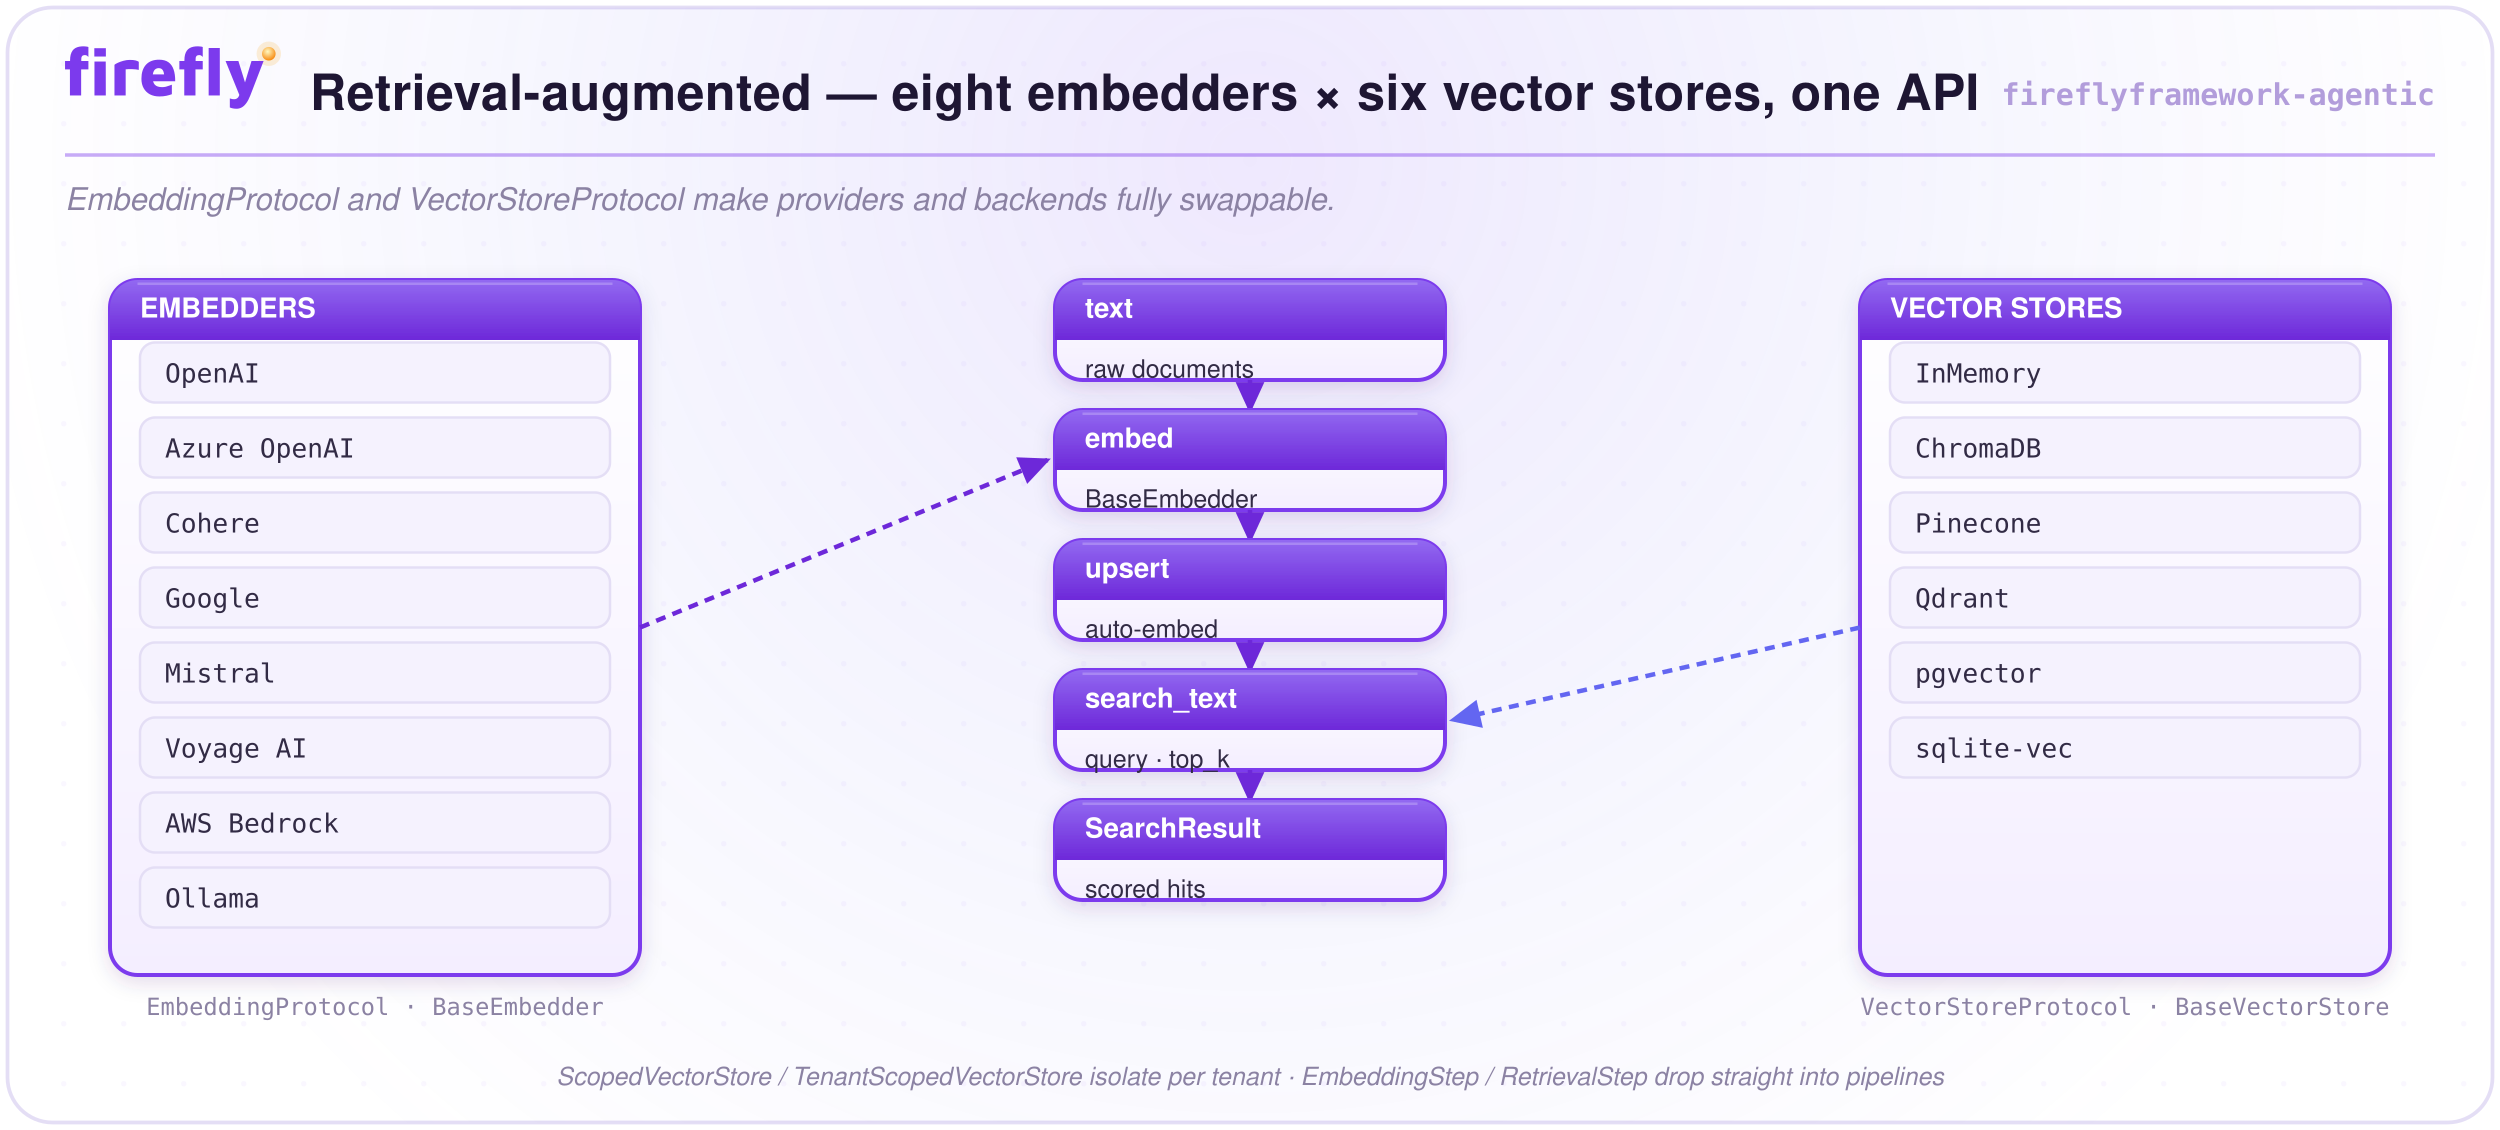
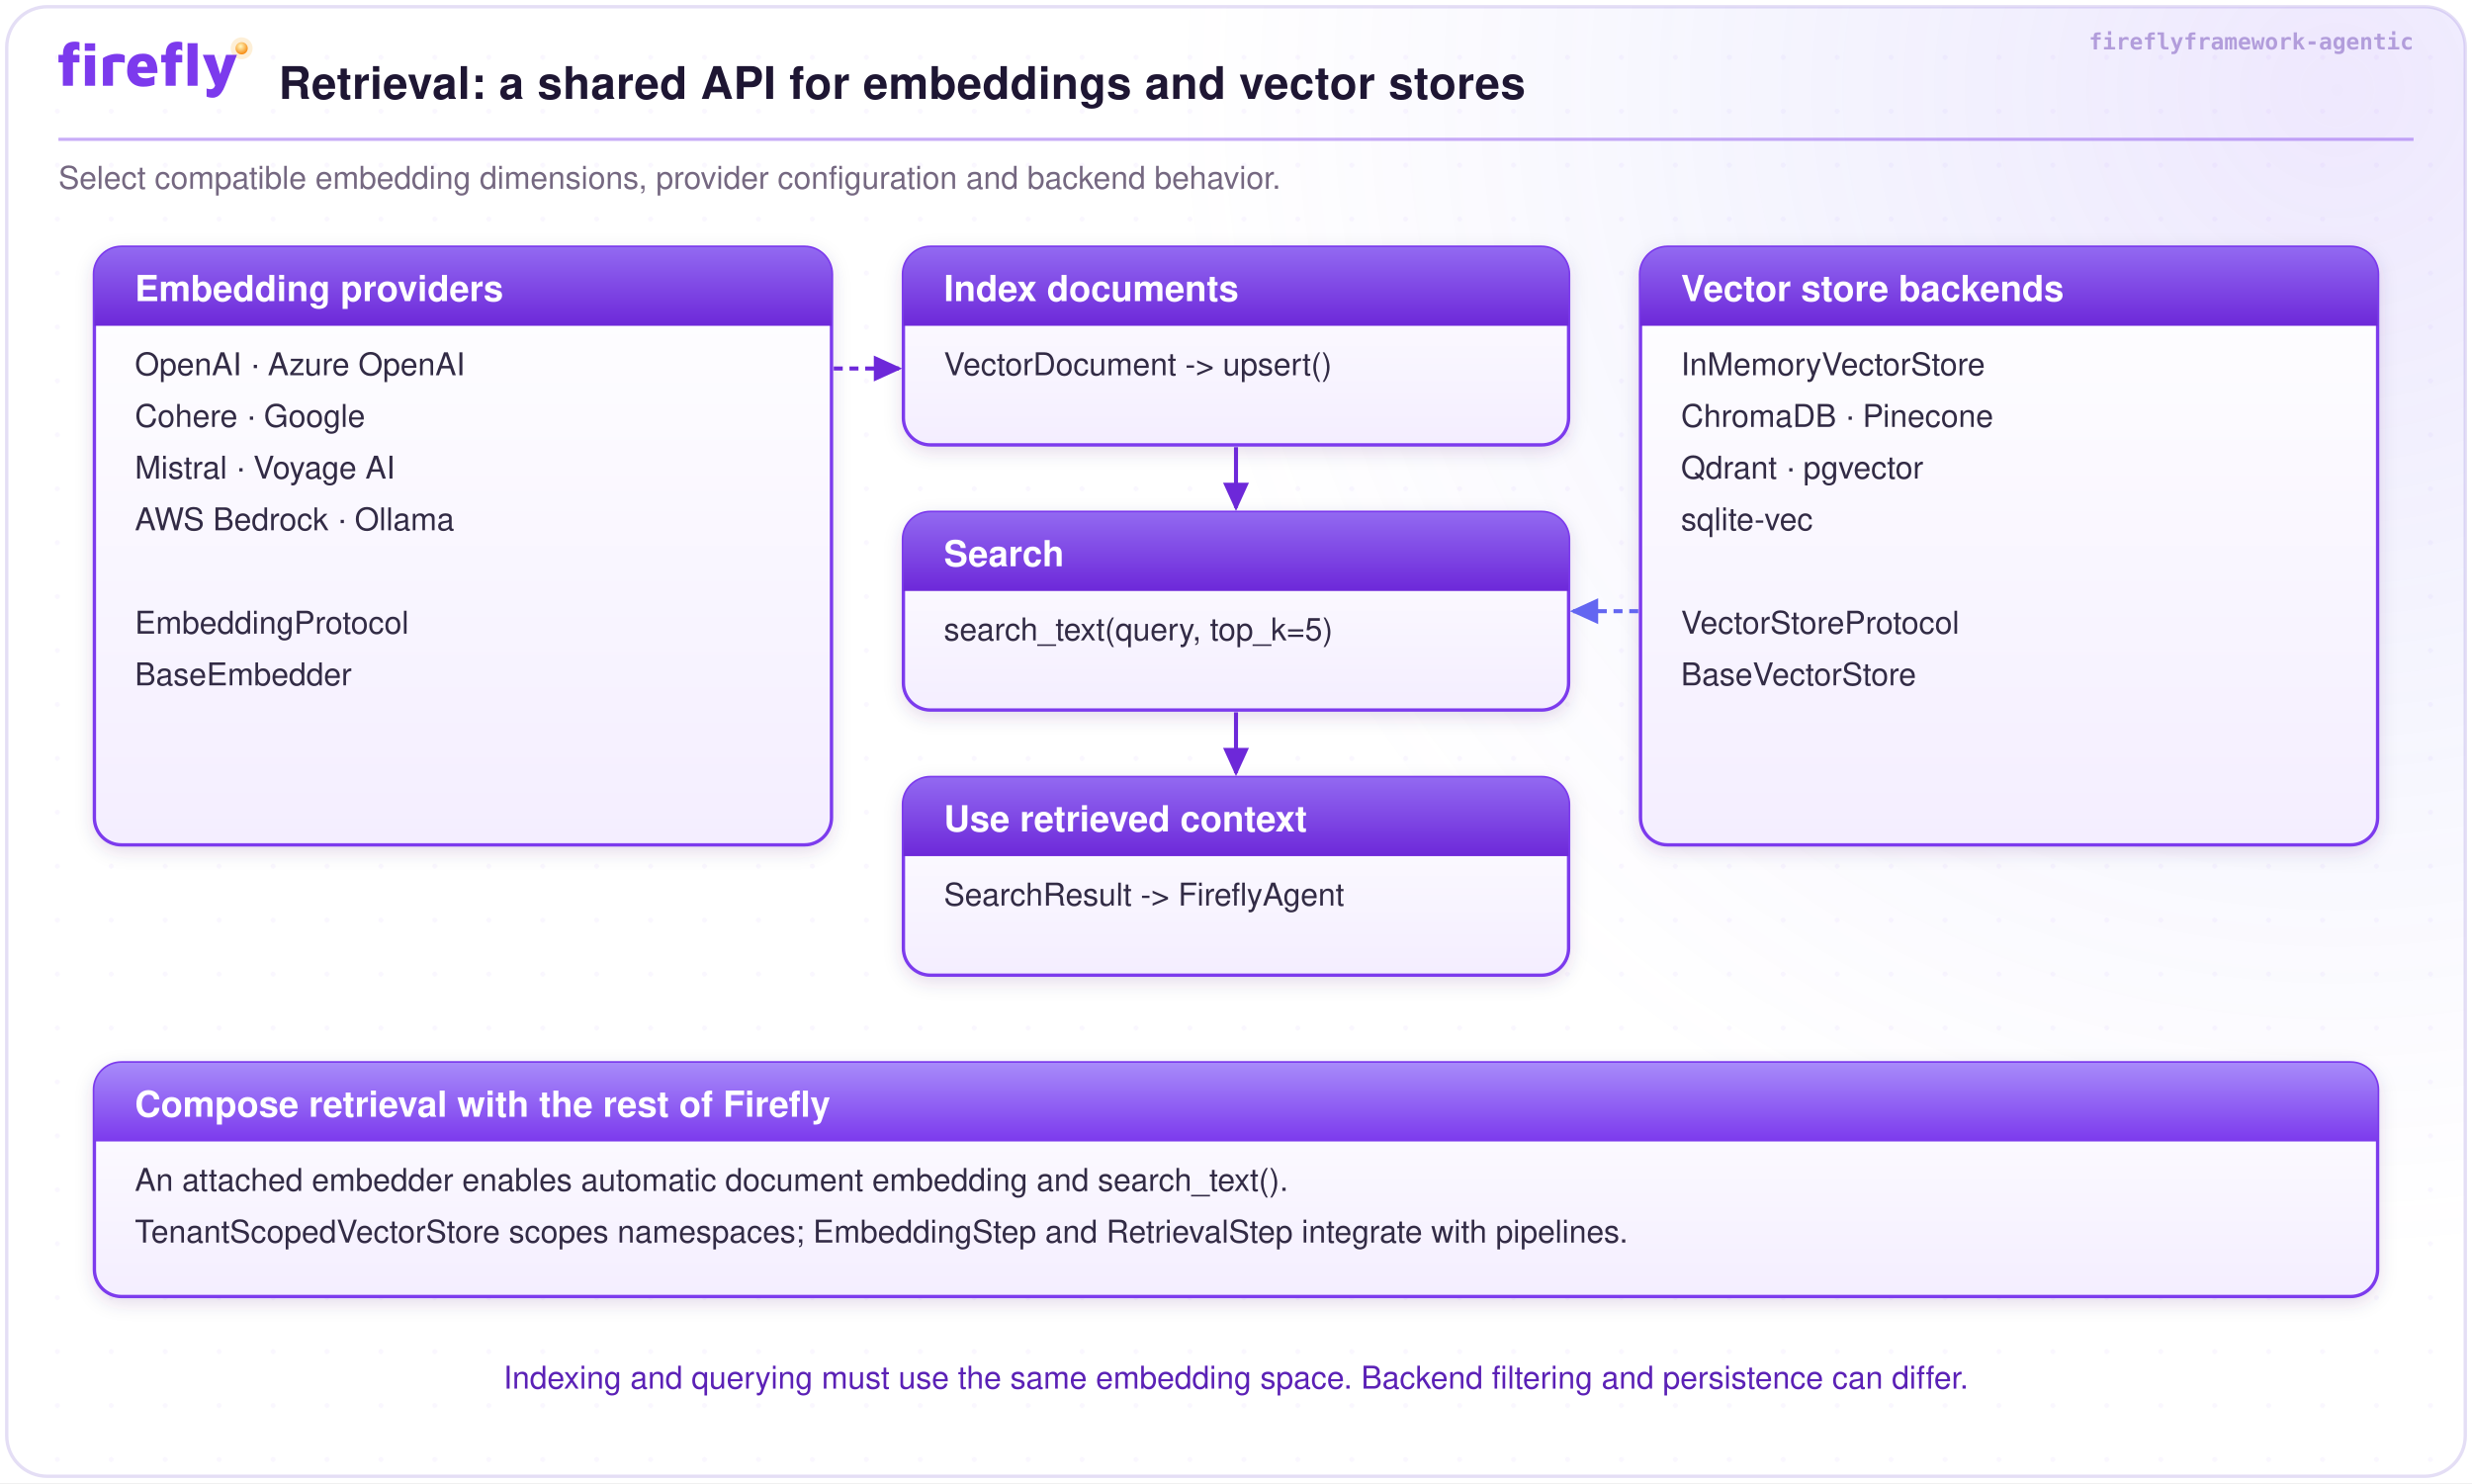
- <svg xmlns="http://www.w3.org/2000/svg" width="1000" height="452" viewBox="0 0 1000 452" role="img" aria-label="Firefly Agentic retrieval: eight embedding providers and six vector-store backends behind one API." font-family="-apple-system,'Segoe UI',Helvetica,Arial,sans-serif">
+ <svg xmlns="http://www.w3.org/2000/svg" width="1100" height="660" viewBox="0 0 1100 660" role="img" aria-labelledby="diagram-title diagram-description" font-family="-apple-system,'Segoe UI',Helvetica,Arial,sans-serif">
  <defs>
    <linearGradient id="hdr" x1="0" y1="0" x2="0" y2="1">
      <stop offset="0" stop-color="#9269f1" />
      <stop offset="1" stop-color="#6d28d9" />
    </linearGradient>
    <linearGradient id="door" x1="0" y1="0" x2="0" y2="1">
      <stop offset="0" stop-color="#a78bfa" />
      <stop offset="1" stop-color="#7c3aed" />
    </linearGradient>
    <linearGradient id="bed" x1="0" y1="0" x2="0" y2="1">
      <stop offset="0" stop-color="#271c41" />
      <stop offset="1" stop-color="#140e25" />
    </linearGradient>
    <linearGradient id="card" x1="0" y1="0" x2="0" y2="1">
      <stop offset="0" stop-color="#ffffff" />
      <stop offset="1" stop-color="#f4eeff" />
    </linearGradient>
-     <radialGradient id="amb" cx="500" cy="64" r="520" gradientUnits="userSpaceOnUse">
+     <radialGradient id="amb" cx="1040" cy="40" r="520" gradientUnits="userSpaceOnUse">
      <stop offset="0" stop-color="#8b5cf6" stop-opacity="0.14" />
      <stop offset="0.6" stop-color="#6366f1" stop-opacity="0.05" />
      <stop offset="1" stop-color="#8b5cf6" stop-opacity="0" />
    </radialGradient>
    <pattern id="grid" width="24" height="24" patternUnits="userSpaceOnUse">
      <circle cx="1.5" cy="1.5" r="1.1" fill="#8b5cf6" opacity="0.05" />
    </pattern>
    <filter id="sh" x="-25%" y="-25%" width="150%" height="180%">
      <feDropShadow dx="0" dy="2.5" stdDeviation="4" flood-color="#3b1d6e" flood-opacity="0.14" />
    </filter>
    <marker id="arr" markerWidth="9" markerHeight="9" refX="6.2" refY="3.2" orient="auto">
      <path d="M0 0L7 3.2L0 6.4Z" fill="#6d28d9" />
    </marker>
    <marker id="arrb" markerWidth="9" markerHeight="9" refX="6.2" refY="3.2" orient="auto">
      <path d="M0 0L7 3.2L0 6.4Z" fill="#6366f1" />
    </marker>
    <marker id="arra" markerWidth="9" markerHeight="9" refX="6.2" refY="3.2" orient="auto">
      <path d="M0 0L7 3.2L0 6.4Z" fill="#c2722a" />
    </marker>
    <g id="fly">
      <circle r="8.5" fill="#a78bfa" opacity="0.10" />
      <circle r="4.6" fill="#c4b5fd" opacity="0.22" />
      <circle r="2.4" fill="#ddd6fe" opacity="0.75" />
      <circle r="1.2" fill="#f5f3ff" />
    </g>
    <g id="ffly">
      <circle r="8.5" fill="#f6a821" opacity="0.10" />
      <circle r="4.6" fill="#ffc24a" opacity="0.22" />
      <circle r="2.4" fill="#ffd980" opacity="0.78" />
      <circle r="1.2" fill="#fff6e0" />
    </g>
    <radialGradient id="dot" cx="42%" cy="34%" r="72%">
      <stop offset="0" stop-color="#FFF9C1" />
      <stop offset="1" stop-color="#F68000" />
    </radialGradient>
  </defs>
-   <rect width="1000" height="452" fill="#ffffff" />
-   <rect x="3" y="3" width="994" height="446" rx="18" fill="#ffffff" stroke="#e4def5" stroke-width="1.5" />
-   <rect x="3" y="3" width="994" height="446" rx="18" fill="url(#grid)" />
-   <rect x="3" y="3" width="994" height="446" rx="18" fill="url(#amb)" />
+   <rect width="1100" height="660" fill="#ffffff" />
+   <rect x="3" y="3" width="1094" height="654" rx="18" fill="#ffffff" stroke="#e4def5" stroke-width="1.5" />
+   <rect x="3" y="3" width="1094" height="654" rx="18" fill="url(#grid)" />
+   <rect x="3" y="3" width="1094" height="654" rx="18" fill="url(#amb)" />
  <circle cx="107.52" cy="21.50" r="4.89" fill="#f6a821" opacity="0.18" />
  <g transform="translate(25.28,11.90) scale(0.1812)">
    <path d="M14.85 145V87.55H4.05V68.95H15.15V67.6C15.15 62.8 15.6 58.65 16.5 55.15C17.5 51.55 18.85 48.55 20.55 46.15C22.25 43.75 24.35 41.85 26.85 40.45C29.35 39.05 32.1 38.05 35.1 37.45C38.2 36.85 41.55 36.55 45.15 36.55C46.75 36.55 48.55 36.7 50.55 37C52.65 37.2 54.35 37.55 55.65 38.05V59.95C54.55 58.75 53.45 57.8 52.35 57.1C51.25 56.3 49.65 55.9 47.55 55.9C46.35 55.9 45.25 56.1 44.25 56.5C43.35 56.8 42.55 57.3 41.85 58C41.25 58.6 40.75 59.45 40.35 60.55C40.05 61.65 39.9 62.9 39.9 64.3V68.95H55.65V87.55H39.6V145H14.85ZM69 145V70.15H93.9L94.05 145H69ZM68.7 59.2V40.75H94.2V59.2H68.7ZM113.161 145V77.35C114.661 75.95 117.211 74.45 120.811 72.85C124.411 71.15 128.511 69.7 133.111 68.5C137.811 67.2 142.411 66.55 146.911 66.55C152.411 66.55 156.711 66.95 159.811 67.75C162.911 68.55 165.261 69.55 166.861 70.75V88.6C165.261 88.2 163.161 87.85 160.561 87.55C157.961 87.25 155.211 87.05 152.311 86.95C149.411 86.85 146.661 86.85 144.061 86.95C141.561 87.05 139.511 87.2 137.911 87.4V145H113.161ZM212.128 147.25C204.328 147.25 197.428 145.7 191.428 142.6C185.528 139.4 180.928 134.9 177.628 129.1C174.328 123.2 172.678 116.25 172.678 108.25C172.678 94.95 176.028 84.6 182.728 77.2C189.428 69.8 199.078 66.1 211.678 66.1C220.078 66.1 226.878 67.9 232.078 71.5C237.278 75.1 241.128 80.45 243.628 87.55C246.128 94.65 247.328 103.35 247.228 113.65H189.928L186.928 98.5H226.228L223.228 106.6C223.128 98.5 222.078 92.85 220.078 89.65C218.178 86.35 214.978 84.7 210.478 84.7C208.078 84.7 205.878 85.4 203.878 86.8C201.878 88.1 200.278 90.25 199.078 93.25C197.978 96.25 197.428 100.3 197.428 105.4C197.428 112.3 199.028 117.6 202.228 121.3C205.528 124.9 210.928 126.7 218.428 126.7C221.128 126.7 223.828 126.4 226.528 125.8C229.228 125.1 231.728 124.3 234.028 123.4C236.328 122.5 238.278 121.8 239.878 121.3V142.3C236.378 143.6 232.378 144.75 227.878 145.75C223.478 146.75 218.228 147.25 212.128 147.25ZM267.243 145V87.55H256.443V68.95H267.543V67.6C267.543 62.8 267.993 58.65 268.893 55.15C269.893 51.55 271.243 48.55 272.943 46.15C274.643 43.75 276.743 41.85 279.243 40.45C281.743 39.05 284.493 38.05 287.493 37.45C290.593 36.85 293.943 36.55 297.543 36.55C299.143 36.55 300.943 36.7 302.943 37C305.043 37.2 306.743 37.55 308.043 38.05V59.95C306.943 58.75 305.843 57.8 304.743 57.1C303.643 56.3 302.043 55.9 299.943 55.9C298.743 55.9 297.643 56.1 296.643 56.5C295.743 56.8 294.943 57.3 294.243 58C293.643 58.6 293.143 59.45 292.743 60.55C292.443 61.65 292.293 62.9 292.293 64.3V68.95H308.043V87.55H291.993V145H267.243ZM345.693 145H321.093V40.3H345.693V145ZM382.828 174.4C380.128 174.4 377.428 174.15 374.728 173.65C372.128 173.15 369.828 172.45 367.828 171.55V151.6C369.728 152.2 371.378 152.65 372.778 152.95C374.278 153.25 375.778 153.4 377.278 153.4C379.578 153.4 381.628 152.85 383.428 151.75C385.228 150.75 386.728 148.95 387.928 146.35C389.128 143.75 389.978 140 390.478 135.1L391.078 149.5L358.378 68.95H386.728L402.478 119.95H400.228L415.678 68.95H442.378L413.128 144.85C410.328 152.05 407.328 157.8 404.128 162.1C400.928 166.5 397.528 169.65 393.928 171.55C390.328 173.45 386.628 174.4 382.828 174.4Z" fill="#7c3aed" />
  </g>
  <circle cx="107.52" cy="21.50" r="2.72" fill="url(#dot)" />
-   <text x="124" y="44" font-size="20" font-weight="800" fill="#1e1633" font-family="-apple-system,'Segoe UI',Helvetica,Arial,sans-serif" letter-spacing="0.2">Retrieval-augmented — eight embedders × six vector stores, one API</text>
-   <text x="974" y="42" text-anchor="end" font-size="12" font-weight="600" fill="#b29ddb" font-family="ui-monospace,'SF Mono',Menlo,Consolas,monospace">fireflyframework-agentic</text>
-   <line x1="26" y1="62" x2="974" y2="62" stroke="#7c3aed" stroke-width="1.4" opacity="0.42" />
-   <text x="26" y="84" font-size="12.5" font-style="italic" fill="#8b82a3" font-family="-apple-system,'Segoe UI',Helvetica,Arial,sans-serif">EmbeddingProtocol and VectorStoreProtocol make providers and backends fully swappable.</text>
+   <text x="124" y="44" font-size="20" font-weight="800" fill="#1e1633" font-family="-apple-system,'Segoe UI',Helvetica,Arial,sans-serif" letter-spacing="0.2">Retrieval: a shared API for embeddings and vector stores</text>
+   <text x="1074" y="22" text-anchor="end" font-size="10" font-weight="600" fill="#b29ddb" font-family="ui-monospace,'SF Mono',Menlo,Consolas,monospace">fireflyframework-agentic</text>
+   <line x1="26" y1="62" x2="1074" y2="62" stroke="#7c3aed" stroke-width="1.4" opacity="0.42" />
+   <text x="26" y="84" font-size="14" fill="#756881" font-family="-apple-system,'Segoe UI',Helvetica,Arial,sans-serif">Select compatible embedding dimensions, provider configuration and backend behavior.</text>
  <g filter="url(#sh)">
-     <rect x="44.0" y="112.0" width="212.0" height="278" rx="11" fill="url(#card)" stroke="#7c3aed" stroke-width="1.6" />
-     <path d="M44.0 123a11 11 0 0 1 11 -11h190.0a11 11 0 0 1 11 11v13H44.0Z" fill="url(#hdr)" />
-     <path d="M55.0 113.5h190.0" stroke="#ffffff" stroke-opacity="0.22" stroke-width="1" />
+     <rect x="42" y="110" width="328" height="266" rx="12" fill="url(#card)" stroke="#7c3aed" stroke-width="1.5" />
  </g>
-   <text x="56.0" y="127" font-size="11" font-weight="700" fill="#fff" font-family="-apple-system,'Segoe UI',Helvetica,Arial,sans-serif">EMBEDDERS</text>
-   <rect x="56" y="137" width="188" height="24" rx="6" fill="#f5f2fe" stroke="#e4def5" />
-   <text x="66" y="153" font-size="10.5" fill="#322b45" font-family="ui-monospace,'SF Mono',Menlo,Consolas,monospace">OpenAI</text>
-   <rect x="56" y="167" width="188" height="24" rx="6" fill="#f5f2fe" stroke="#e4def5" />
-   <text x="66" y="183" font-size="10.5" fill="#322b45" font-family="ui-monospace,'SF Mono',Menlo,Consolas,monospace">Azure OpenAI</text>
-   <rect x="56" y="197" width="188" height="24" rx="6" fill="#f5f2fe" stroke="#e4def5" />
-   <text x="66" y="213" font-size="10.5" fill="#322b45" font-family="ui-monospace,'SF Mono',Menlo,Consolas,monospace">Cohere</text>
-   <rect x="56" y="227" width="188" height="24" rx="6" fill="#f5f2fe" stroke="#e4def5" />
-   <text x="66" y="243" font-size="10.5" fill="#322b45" font-family="ui-monospace,'SF Mono',Menlo,Consolas,monospace">Google</text>
-   <rect x="56" y="257" width="188" height="24" rx="6" fill="#f5f2fe" stroke="#e4def5" />
-   <text x="66" y="273" font-size="10.5" fill="#322b45" font-family="ui-monospace,'SF Mono',Menlo,Consolas,monospace">Mistral</text>
-   <rect x="56" y="287" width="188" height="24" rx="6" fill="#f5f2fe" stroke="#e4def5" />
-   <text x="66" y="303" font-size="10.5" fill="#322b45" font-family="ui-monospace,'SF Mono',Menlo,Consolas,monospace">Voyage AI</text>
-   <rect x="56" y="317" width="188" height="24" rx="6" fill="#f5f2fe" stroke="#e4def5" />
-   <text x="66" y="333" font-size="10.5" fill="#322b45" font-family="ui-monospace,'SF Mono',Menlo,Consolas,monospace">AWS Bedrock</text>
-   <rect x="56" y="347" width="188" height="24" rx="6" fill="#f5f2fe" stroke="#e4def5" />
-   <text x="66" y="363" font-size="10.5" fill="#322b45" font-family="ui-monospace,'SF Mono',Menlo,Consolas,monospace">Ollama</text>
-   <text x="150" y="406" text-anchor="middle" font-size="9.5" fill="#8b82a3" font-family="ui-monospace,'SF Mono',Menlo,Consolas,monospace">EmbeddingProtocol · BaseEmbedder</text>
+   <path d="M42 122a12 12 0 0 1 12 -12h304a12 12 0 0 1 12 12v23H42Z" fill="url(#hdr)" />
+   <text x="60" y="134" font-size="16" font-weight="700" fill="#fff" font-family="-apple-system,'Segoe UI',Helvetica,Arial,sans-serif" text-anchor="start">Embedding providers</text>
+   <text x="60" y="167" font-size="14" font-weight="400" fill="#322b45" font-family="-apple-system,'Segoe UI',Helvetica,Arial,sans-serif" text-anchor="start">OpenAI · Azure OpenAI</text>
+   <text x="60" y="190" font-size="14" font-weight="400" fill="#322b45" font-family="-apple-system,'Segoe UI',Helvetica,Arial,sans-serif" text-anchor="start">Cohere · Google</text>
+   <text x="60" y="213" font-size="14" font-weight="400" fill="#322b45" font-family="-apple-system,'Segoe UI',Helvetica,Arial,sans-serif" text-anchor="start">Mistral · Voyage AI</text>
+   <text x="60" y="236" font-size="14" font-weight="400" fill="#322b45" font-family="-apple-system,'Segoe UI',Helvetica,Arial,sans-serif" text-anchor="start">AWS Bedrock · Ollama</text>
+   <text x="60" y="259" font-size="14" font-weight="400" fill="#322b45" font-family="-apple-system,'Segoe UI',Helvetica,Arial,sans-serif" text-anchor="start" />
+   <text x="60" y="282" font-size="14" font-weight="400" fill="#322b45" font-family="-apple-system,'Segoe UI',Helvetica,Arial,sans-serif" text-anchor="start">EmbeddingProtocol</text>
+   <text x="60" y="305" font-size="14" font-weight="400" fill="#322b45" font-family="-apple-system,'Segoe UI',Helvetica,Arial,sans-serif" text-anchor="start">BaseEmbedder</text>
  <g filter="url(#sh)">
-     <rect x="744.0" y="112.0" width="212.0" height="278" rx="11" fill="url(#card)" stroke="#7c3aed" stroke-width="1.6" />
-     <path d="M744.0 123a11 11 0 0 1 11 -11h190.0a11 11 0 0 1 11 11v13H744.0Z" fill="url(#hdr)" />
-     <path d="M755.0 113.5h190.0" stroke="#ffffff" stroke-opacity="0.22" stroke-width="1" />
+     <rect x="730" y="110" width="328" height="266" rx="12" fill="url(#card)" stroke="#7c3aed" stroke-width="1.5" />
  </g>
-   <text x="756.0" y="127" font-size="11" font-weight="700" fill="#fff" font-family="-apple-system,'Segoe UI',Helvetica,Arial,sans-serif">VECTOR STORES</text>
-   <rect x="756" y="137" width="188" height="24" rx="6" fill="#f5f2fe" stroke="#e4def5" />
-   <text x="766" y="153" font-size="10.5" fill="#322b45" font-family="ui-monospace,'SF Mono',Menlo,Consolas,monospace">InMemory</text>
-   <rect x="756" y="167" width="188" height="24" rx="6" fill="#f5f2fe" stroke="#e4def5" />
-   <text x="766" y="183" font-size="10.5" fill="#322b45" font-family="ui-monospace,'SF Mono',Menlo,Consolas,monospace">ChromaDB</text>
-   <rect x="756" y="197" width="188" height="24" rx="6" fill="#f5f2fe" stroke="#e4def5" />
-   <text x="766" y="213" font-size="10.5" fill="#322b45" font-family="ui-monospace,'SF Mono',Menlo,Consolas,monospace">Pinecone</text>
-   <rect x="756" y="227" width="188" height="24" rx="6" fill="#f5f2fe" stroke="#e4def5" />
-   <text x="766" y="243" font-size="10.5" fill="#322b45" font-family="ui-monospace,'SF Mono',Menlo,Consolas,monospace">Qdrant</text>
-   <rect x="756" y="257" width="188" height="24" rx="6" fill="#f5f2fe" stroke="#e4def5" />
-   <text x="766" y="273" font-size="10.5" fill="#322b45" font-family="ui-monospace,'SF Mono',Menlo,Consolas,monospace">pgvector</text>
-   <rect x="756" y="287" width="188" height="24" rx="6" fill="#f5f2fe" stroke="#e4def5" />
-   <text x="766" y="303" font-size="10.5" fill="#322b45" font-family="ui-monospace,'SF Mono',Menlo,Consolas,monospace">sqlite-vec</text>
-   <text x="850" y="406" text-anchor="middle" font-size="9.5" fill="#8b82a3" font-family="ui-monospace,'SF Mono',Menlo,Consolas,monospace">VectorStoreProtocol · BaseVectorStore</text>
+   <path d="M730 122a12 12 0 0 1 12 -12h304a12 12 0 0 1 12 12v23H730Z" fill="url(#hdr)" />
+   <text x="748" y="134" font-size="16" font-weight="700" fill="#fff" font-family="-apple-system,'Segoe UI',Helvetica,Arial,sans-serif" text-anchor="start">Vector store backends</text>
+   <text x="748" y="167" font-size="14" font-weight="400" fill="#322b45" font-family="-apple-system,'Segoe UI',Helvetica,Arial,sans-serif" text-anchor="start">InMemoryVectorStore</text>
+   <text x="748" y="190" font-size="14" font-weight="400" fill="#322b45" font-family="-apple-system,'Segoe UI',Helvetica,Arial,sans-serif" text-anchor="start">ChromaDB · Pinecone</text>
+   <text x="748" y="213" font-size="14" font-weight="400" fill="#322b45" font-family="-apple-system,'Segoe UI',Helvetica,Arial,sans-serif" text-anchor="start">Qdrant · pgvector</text>
+   <text x="748" y="236" font-size="14" font-weight="400" fill="#322b45" font-family="-apple-system,'Segoe UI',Helvetica,Arial,sans-serif" text-anchor="start">sqlite-vec</text>
+   <text x="748" y="259" font-size="14" font-weight="400" fill="#322b45" font-family="-apple-system,'Segoe UI',Helvetica,Arial,sans-serif" text-anchor="start" />
+   <text x="748" y="282" font-size="14" font-weight="400" fill="#322b45" font-family="-apple-system,'Segoe UI',Helvetica,Arial,sans-serif" text-anchor="start">VectorStoreProtocol</text>
+   <text x="748" y="305" font-size="14" font-weight="400" fill="#322b45" font-family="-apple-system,'Segoe UI',Helvetica,Arial,sans-serif" text-anchor="start">BaseVectorStore</text>
  <g filter="url(#sh)">
-     <rect x="422.0" y="112.0" width="156.0" height="40" rx="11" fill="url(#card)" stroke="#7c3aed" stroke-width="1.6" />
-     <path d="M422.0 123a11 11 0 0 1 11 -11h134.0a11 11 0 0 1 11 11v13H422.0Z" fill="url(#hdr)" />
-     <path d="M433.0 113.5h134.0" stroke="#ffffff" stroke-opacity="0.22" stroke-width="1" />
+     <rect x="402" y="110" width="296" height="88" rx="12" fill="url(#card)" stroke="#7c3aed" stroke-width="1.5" />
  </g>
-   <text x="434.0" y="127" font-size="11" font-weight="700" fill="#fff" font-family="-apple-system,'Segoe UI',Helvetica,Arial,sans-serif">text</text>
-   <text x="434.0" y="151" font-size="10" fill="#322b45" font-family="-apple-system,'Segoe UI',Helvetica,Arial,sans-serif">raw documents</text>
-   <line x1="500.0" y1="152.0" x2="500.0" y2="164.0" stroke="#6d28d9" stroke-width="1.8" marker-end="url(#arr)" />
+   <path d="M402 122a12 12 0 0 1 12 -12h272a12 12 0 0 1 12 12v23H402Z" fill="url(#hdr)" />
+   <text x="420" y="134" font-size="16" font-weight="700" fill="#fff" font-family="-apple-system,'Segoe UI',Helvetica,Arial,sans-serif" text-anchor="start">Index documents</text>
+   <text x="420" y="167" font-size="14" font-weight="400" fill="#322b45" font-family="-apple-system,'Segoe UI',Helvetica,Arial,sans-serif" text-anchor="start">VectorDocument -&gt; upsert()</text>
+   <line x1="550.0" y1="199.0" x2="550.0" y2="226.0" stroke="#6d28d9" stroke-width="1.8" marker-end="url(#arr)" />
  <g filter="url(#sh)">
-     <rect x="422.0" y="164.0" width="156.0" height="40" rx="11" fill="url(#card)" stroke="#7c3aed" stroke-width="1.6" />
-     <path d="M422.0 175a11 11 0 0 1 11 -11h134.0a11 11 0 0 1 11 11v13H422.0Z" fill="url(#hdr)" />
-     <path d="M433.0 165.5h134.0" stroke="#ffffff" stroke-opacity="0.22" stroke-width="1" />
+     <rect x="402" y="228" width="296" height="88" rx="12" fill="url(#card)" stroke="#7c3aed" stroke-width="1.5" />
  </g>
-   <text x="434.0" y="179" font-size="11" font-weight="700" fill="#fff" font-family="-apple-system,'Segoe UI',Helvetica,Arial,sans-serif">embed</text>
-   <text x="434.0" y="203" font-size="10" fill="#322b45" font-family="-apple-system,'Segoe UI',Helvetica,Arial,sans-serif">BaseEmbedder</text>
-   <line x1="500.0" y1="204.0" x2="500.0" y2="216.0" stroke="#6d28d9" stroke-width="1.8" marker-end="url(#arr)" />
+   <path d="M402 240a12 12 0 0 1 12 -12h272a12 12 0 0 1 12 12v23H402Z" fill="url(#hdr)" />
+   <text x="420" y="252" font-size="16" font-weight="700" fill="#fff" font-family="-apple-system,'Segoe UI',Helvetica,Arial,sans-serif" text-anchor="start">Search</text>
+   <text x="420" y="285" font-size="14" font-weight="400" fill="#322b45" font-family="-apple-system,'Segoe UI',Helvetica,Arial,sans-serif" text-anchor="start">search_text(query, top_k=5)</text>
+   <line x1="550.0" y1="317.0" x2="550.0" y2="344.0" stroke="#6d28d9" stroke-width="1.8" marker-end="url(#arr)" />
  <g filter="url(#sh)">
-     <rect x="422.0" y="216.0" width="156.0" height="40" rx="11" fill="url(#card)" stroke="#7c3aed" stroke-width="1.6" />
-     <path d="M422.0 227a11 11 0 0 1 11 -11h134.0a11 11 0 0 1 11 11v13H422.0Z" fill="url(#hdr)" />
-     <path d="M433.0 217.5h134.0" stroke="#ffffff" stroke-opacity="0.22" stroke-width="1" />
+     <rect x="402" y="346" width="296" height="88" rx="12" fill="url(#card)" stroke="#7c3aed" stroke-width="1.5" />
  </g>
-   <text x="434.0" y="231" font-size="11" font-weight="700" fill="#fff" font-family="-apple-system,'Segoe UI',Helvetica,Arial,sans-serif">upsert</text>
-   <text x="434.0" y="255" font-size="10" fill="#322b45" font-family="-apple-system,'Segoe UI',Helvetica,Arial,sans-serif">auto-embed</text>
-   <line x1="500.0" y1="256.0" x2="500.0" y2="268.0" stroke="#6d28d9" stroke-width="1.8" marker-end="url(#arr)" />
+   <path d="M402 358a12 12 0 0 1 12 -12h272a12 12 0 0 1 12 12v23H402Z" fill="url(#hdr)" />
+   <text x="420" y="370" font-size="16" font-weight="700" fill="#fff" font-family="-apple-system,'Segoe UI',Helvetica,Arial,sans-serif" text-anchor="start">Use retrieved context</text>
+   <text x="420" y="403" font-size="14" font-weight="400" fill="#322b45" font-family="-apple-system,'Segoe UI',Helvetica,Arial,sans-serif" text-anchor="start">SearchResult -&gt; FireflyAgent</text>
+   <line x1="371.0" y1="164.0" x2="400.0" y2="164.0" stroke="#6d28d9" stroke-width="1.8" stroke-dasharray="4 3" marker-end="url(#arr)" />
+   <line x1="729.0" y1="272.0" x2="700.0" y2="272.0" stroke="#6366f1" stroke-width="1.8" stroke-dasharray="4 3" marker-end="url(#arrb)" />
  <g filter="url(#sh)">
-     <rect x="422.0" y="268.0" width="156.0" height="40" rx="11" fill="url(#card)" stroke="#7c3aed" stroke-width="1.6" />
-     <path d="M422.0 279a11 11 0 0 1 11 -11h134.0a11 11 0 0 1 11 11v13H422.0Z" fill="url(#hdr)" />
-     <path d="M433.0 269.5h134.0" stroke="#ffffff" stroke-opacity="0.22" stroke-width="1" />
+     <rect x="42" y="473" width="1016" height="104" rx="12" fill="url(#card)" stroke="#7c3aed" stroke-width="1.5" />
  </g>
-   <text x="434.0" y="283" font-size="11" font-weight="700" fill="#fff" font-family="-apple-system,'Segoe UI',Helvetica,Arial,sans-serif">search_text</text>
-   <text x="434.0" y="307" font-size="10" fill="#322b45" font-family="-apple-system,'Segoe UI',Helvetica,Arial,sans-serif">query · top_k</text>
-   <line x1="500.0" y1="308.0" x2="500.0" y2="320.0" stroke="#6d28d9" stroke-width="1.8" marker-end="url(#arr)" />
-   <g filter="url(#sh)">
-     <rect x="422.0" y="320.0" width="156.0" height="40" rx="11" fill="url(#card)" stroke="#7c3aed" stroke-width="1.6" />
-     <path d="M422.0 331a11 11 0 0 1 11 -11h134.0a11 11 0 0 1 11 11v13H422.0Z" fill="url(#hdr)" />
-     <path d="M433.0 321.5h134.0" stroke="#ffffff" stroke-opacity="0.22" stroke-width="1" />
-   </g>
-   <text x="434.0" y="335" font-size="11" font-weight="700" fill="#fff" font-family="-apple-system,'Segoe UI',Helvetica,Arial,sans-serif">SearchResult</text>
-   <text x="434.0" y="359" font-size="10" fill="#322b45" font-family="-apple-system,'Segoe UI',Helvetica,Arial,sans-serif">scored hits</text>
-   <line x1="256.0" y1="251.0" x2="419.0" y2="184.0" stroke="#6d28d9" stroke-width="1.8" stroke-dasharray="4 3" marker-end="url(#arr)" />
-   <line x1="744.0" y1="251.0" x2="581.0" y2="288.0" stroke="#6366f1" stroke-width="1.8" stroke-dasharray="4 3" marker-end="url(#arrb)" />
-   <text x="500" y="434" text-anchor="middle" font-size="10" font-style="italic" fill="#8b82a3">ScopedVectorStore / TenantScopedVectorStore isolate per tenant · EmbeddingStep / RetrievalStep drop straight into pipelines</text>
+   <path d="M42 485a12 12 0 0 1 12 -12h992a12 12 0 0 1 12 12v23H42Z" fill="url(#door)" />
+   <text x="60" y="497" font-size="16" font-weight="700" fill="#fff" font-family="-apple-system,'Segoe UI',Helvetica,Arial,sans-serif" text-anchor="start">Compose retrieval with the rest of Firefly</text>
+   <text x="60" y="530" font-size="14" font-weight="400" fill="#322b45" font-family="-apple-system,'Segoe UI',Helvetica,Arial,sans-serif" text-anchor="start">An attached embedder enables automatic document embedding and search_text().</text>
+   <text x="60" y="553" font-size="14" font-weight="400" fill="#322b45" font-family="-apple-system,'Segoe UI',Helvetica,Arial,sans-serif" text-anchor="start">TenantScopedVectorStore scopes namespaces; EmbeddingStep and RetrievalStep integrate with pipelines.</text>
+   <text x="550" y="618" font-size="14" font-weight="400" fill="#5b21b6" font-family="-apple-system,'Segoe UI',Helvetica,Arial,sans-serif" text-anchor="middle">Indexing and querying must use the same embedding space. Backend filtering and persistence can differ.</text>
</svg>
